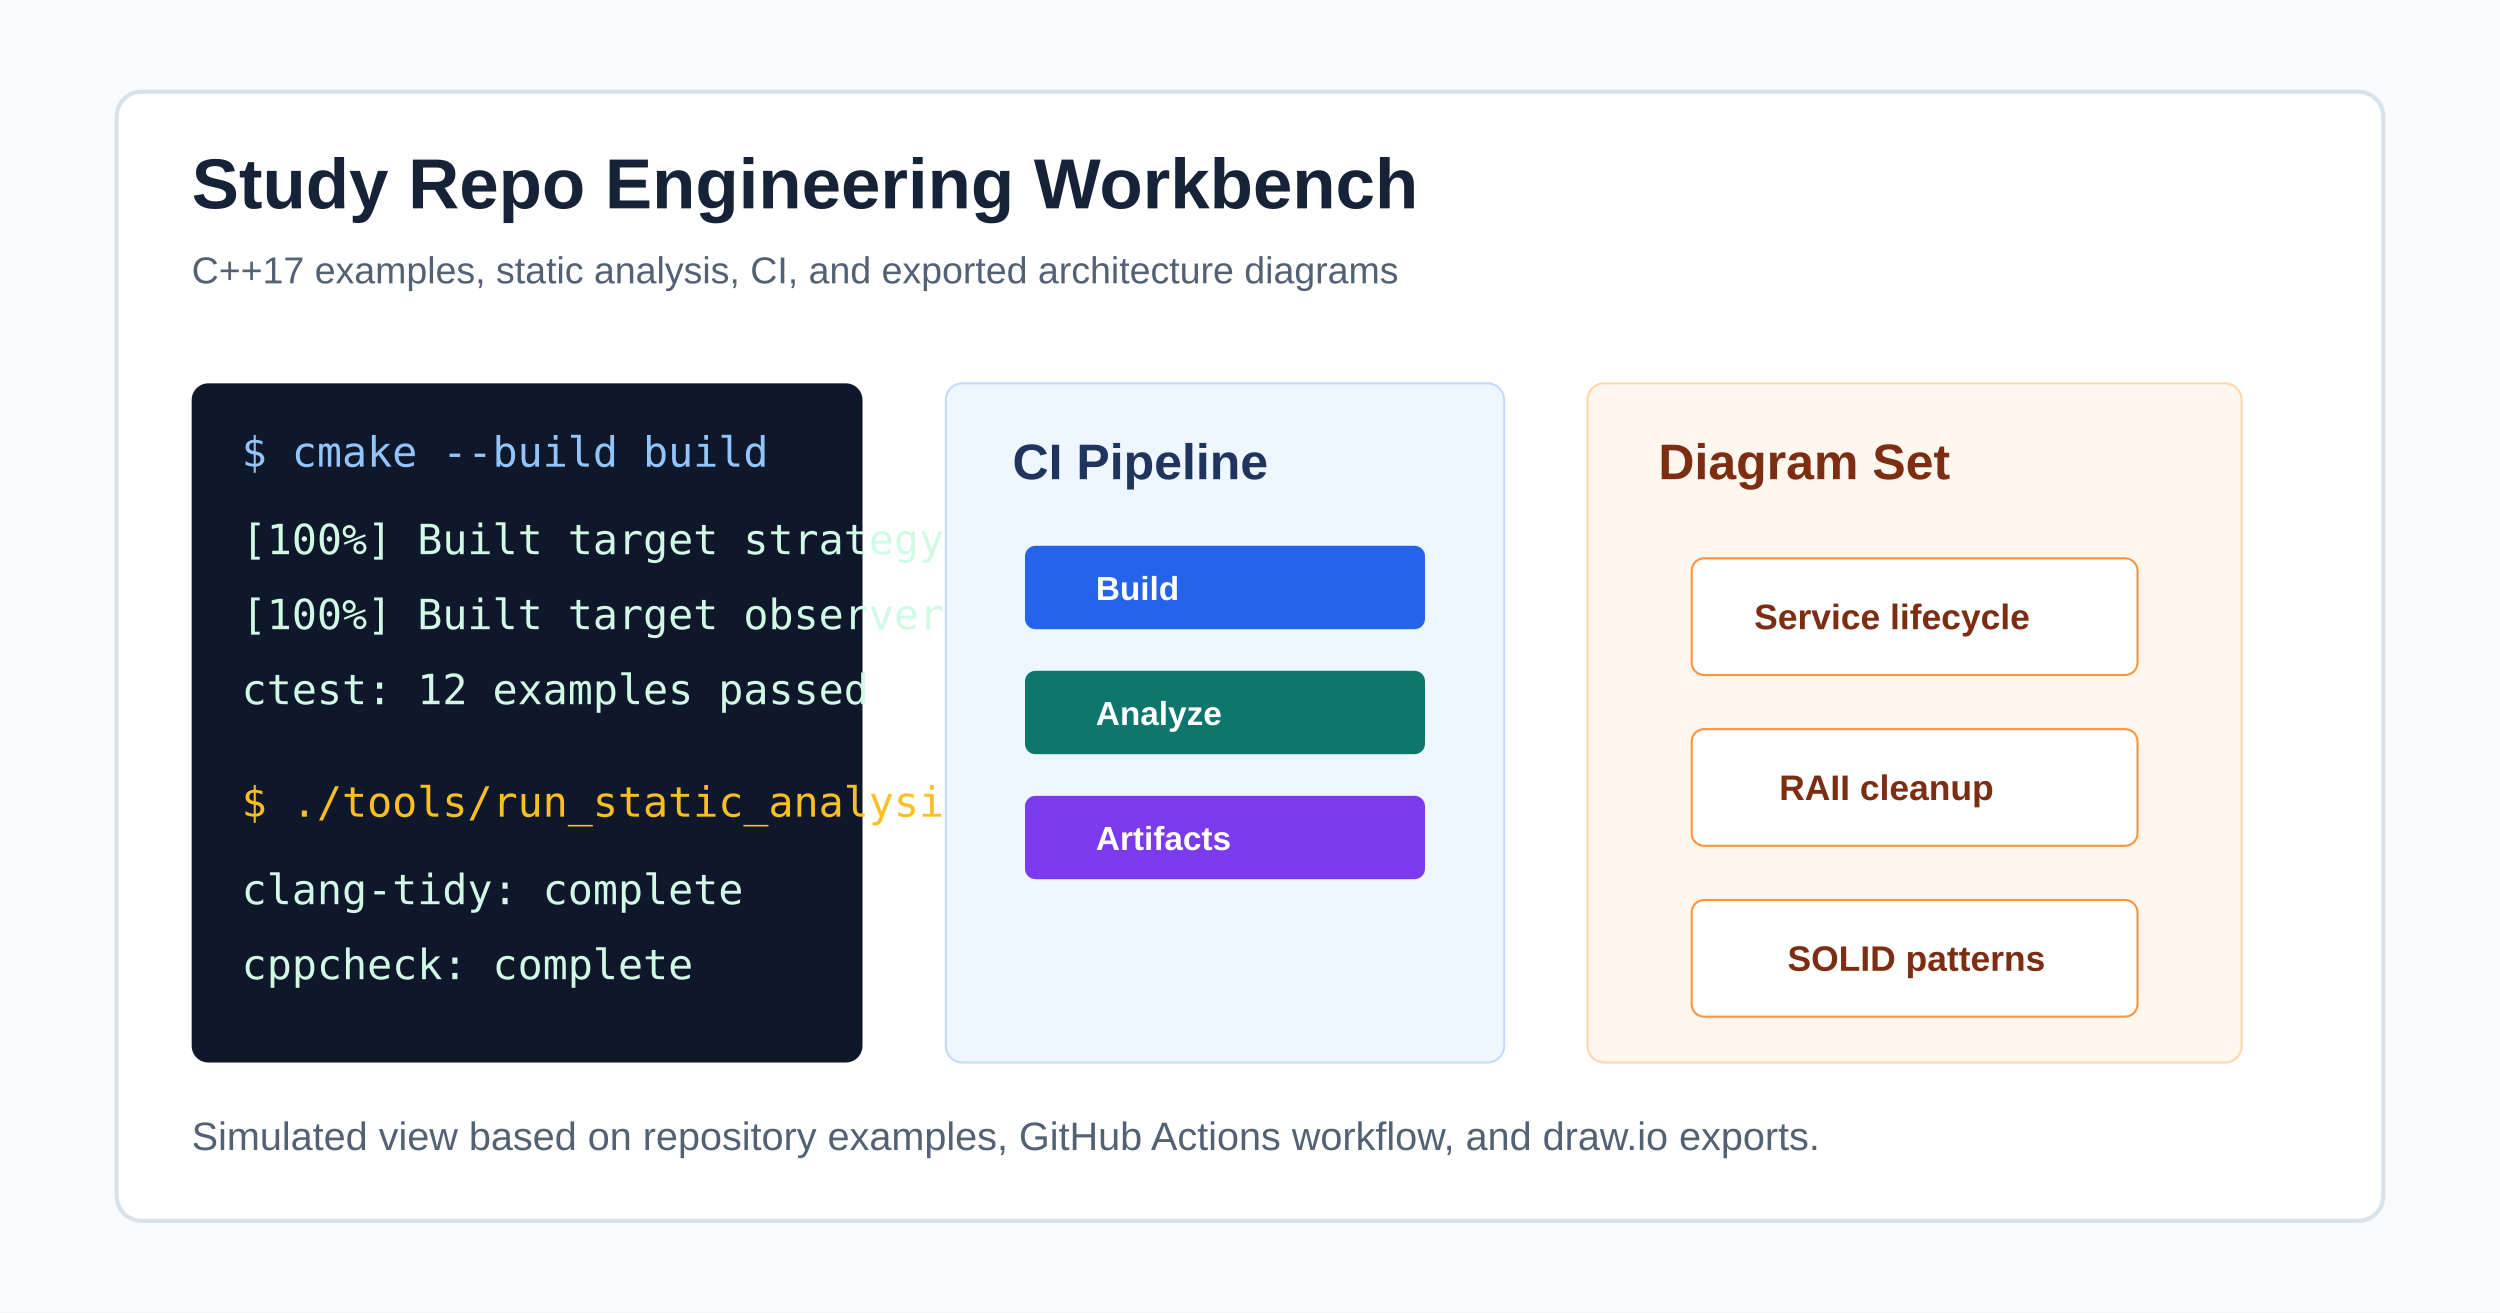
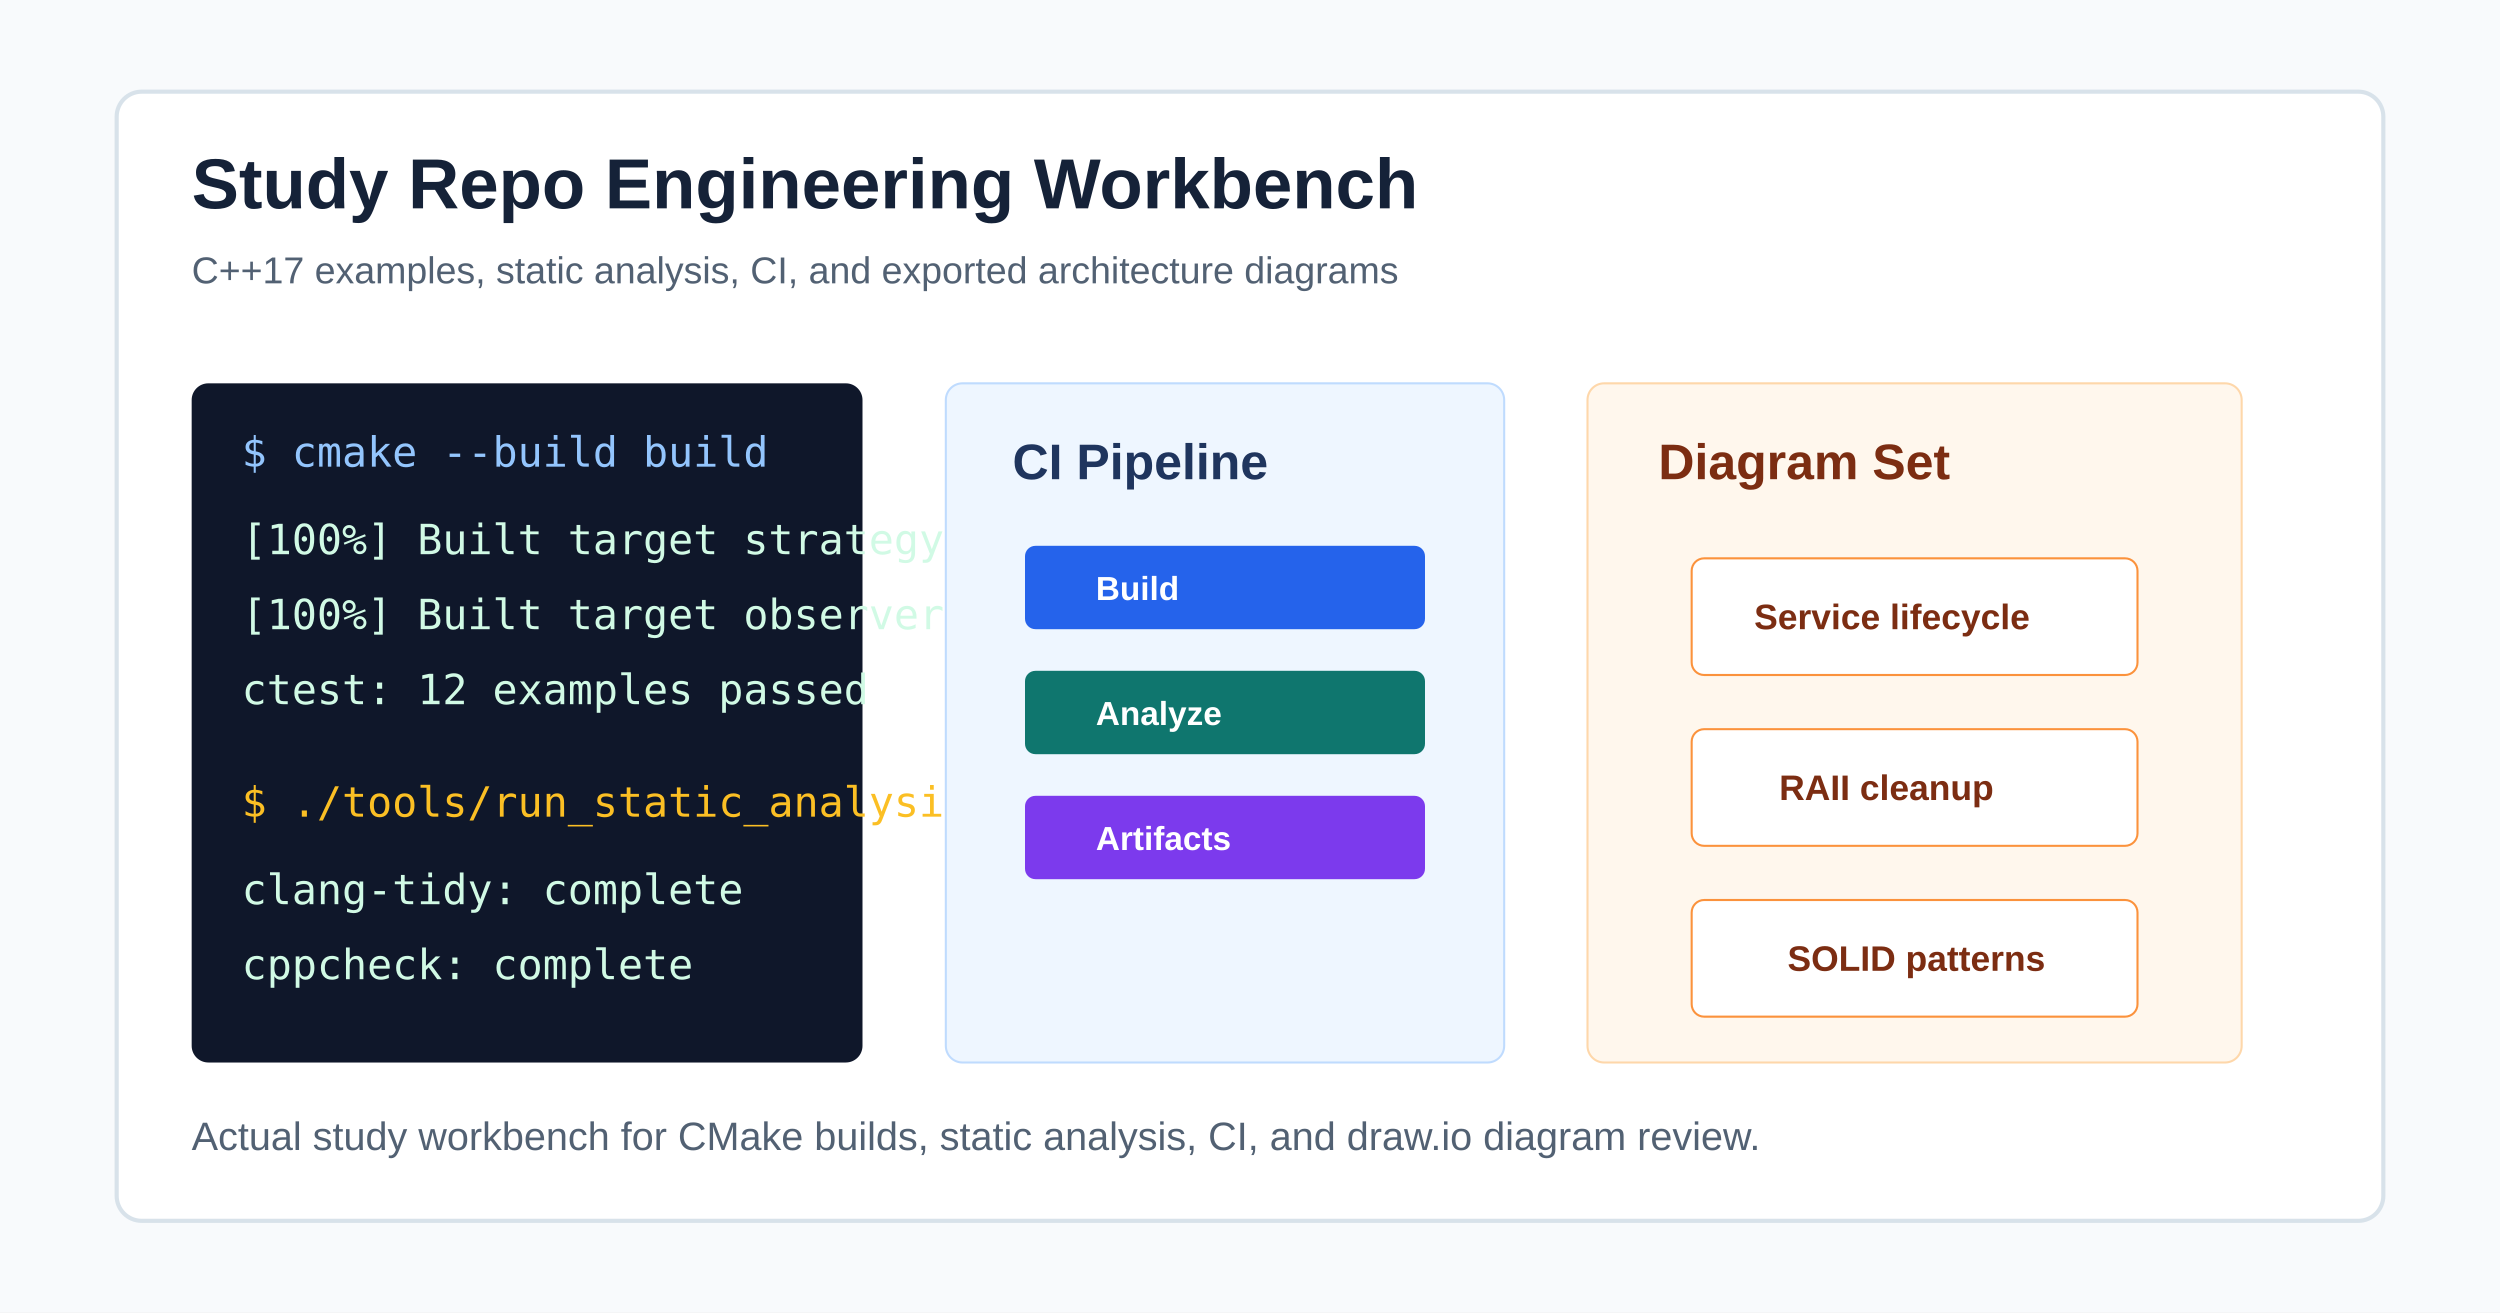
<svg xmlns="http://www.w3.org/2000/svg" viewBox="0 0 1200 630" role="img" aria-labelledby="title desc">
  <rect width="1200" height="630" fill="#f8fafc" />
  <rect x="56" y="44" width="1088" height="542" rx="12" fill="#ffffff" stroke="#d8e2ea" stroke-width="2" />
  <text x="92" y="100" fill="#152238" font-family="Arial, sans-serif" font-size="34" font-weight="700">Study Repo Engineering Workbench</text>
  <text x="92" y="136" fill="#526173" font-family="Arial, sans-serif" font-size="18">C++17 examples, static analysis, CI, and exported architecture diagrams</text>
  <rect x="92" y="184" width="322" height="326" rx="8" fill="#0f172a" />
  <text x="116" y="224" fill="#93c5fd" font-family="monospace" font-size="20">$ cmake --build build</text>
  <text x="116" y="266" fill="#d1fae5" font-family="monospace" font-size="20">[100%] Built target strategy</text>
  <text x="116" y="302" fill="#d1fae5" font-family="monospace" font-size="20">[100%] Built target observer</text>
  <text x="116" y="338" fill="#d1fae5" font-family="monospace" font-size="20">ctest: 12 examples passed</text>
  <text x="116" y="392" fill="#fbbf24" font-family="monospace" font-size="20">$ ./tools/run_static_analysis.sh</text>
  <text x="116" y="434" fill="#d1fae5" font-family="monospace" font-size="20">clang-tidy: complete</text>
  <text x="116" y="470" fill="#d1fae5" font-family="monospace" font-size="20">cppcheck: complete</text>
  <rect x="454" y="184" width="268" height="326" rx="8" fill="#eef6ff" stroke="#bfdbfe" />
  <text x="486" y="230" fill="#1f355e" font-family="Arial, sans-serif" font-size="24" font-weight="700">CI Pipeline</text>
  <rect x="492" y="262" width="192" height="40" rx="5" fill="#2563eb" />
  <rect x="492" y="322" width="192" height="40" rx="5" fill="#0f766e" />
  <rect x="492" y="382" width="192" height="40" rx="5" fill="#7c3aed" />
  <text x="526" y="288" fill="#ffffff" font-family="Arial, sans-serif" font-size="16" font-weight="700">Build</text>
  <text x="526" y="348" fill="#ffffff" font-family="Arial, sans-serif" font-size="16" font-weight="700">Analyze</text>
  <text x="526" y="408" fill="#ffffff" font-family="Arial, sans-serif" font-size="16" font-weight="700">Artifacts</text>
  <rect x="762" y="184" width="314" height="326" rx="8" fill="#fff7ed" stroke="#fed7aa" />
  <text x="796" y="230" fill="#7c2d12" font-family="Arial, sans-serif" font-size="24" font-weight="700">Diagram Set</text>
  <rect x="812" y="268" width="214" height="56" rx="6" fill="#ffffff" stroke="#fb923c" />
  <rect x="812" y="350" width="214" height="56" rx="6" fill="#ffffff" stroke="#fb923c" />
  <rect x="812" y="432" width="214" height="56" rx="6" fill="#ffffff" stroke="#fb923c" />
  <text x="842" y="302" fill="#7c2d12" font-family="Arial, sans-serif" font-size="17" font-weight="700">Service lifecycle</text>
  <text x="854" y="384" fill="#7c2d12" font-family="Arial, sans-serif" font-size="17" font-weight="700">RAII cleanup</text>
  <text x="858" y="466" fill="#7c2d12" font-family="Arial, sans-serif" font-size="17" font-weight="700">SOLID patterns</text>
-   <text x="92" y="552" fill="#526173" font-family="Arial, sans-serif" font-size="19">Simulated view based on repository examples, GitHub Actions workflow, and draw.io exports.</text>
+   <text x="92" y="552" fill="#526173" font-family="Arial, sans-serif" font-size="19">Actual study workbench for CMake builds, static analysis, CI, and draw.io diagram review.</text>
</svg>
